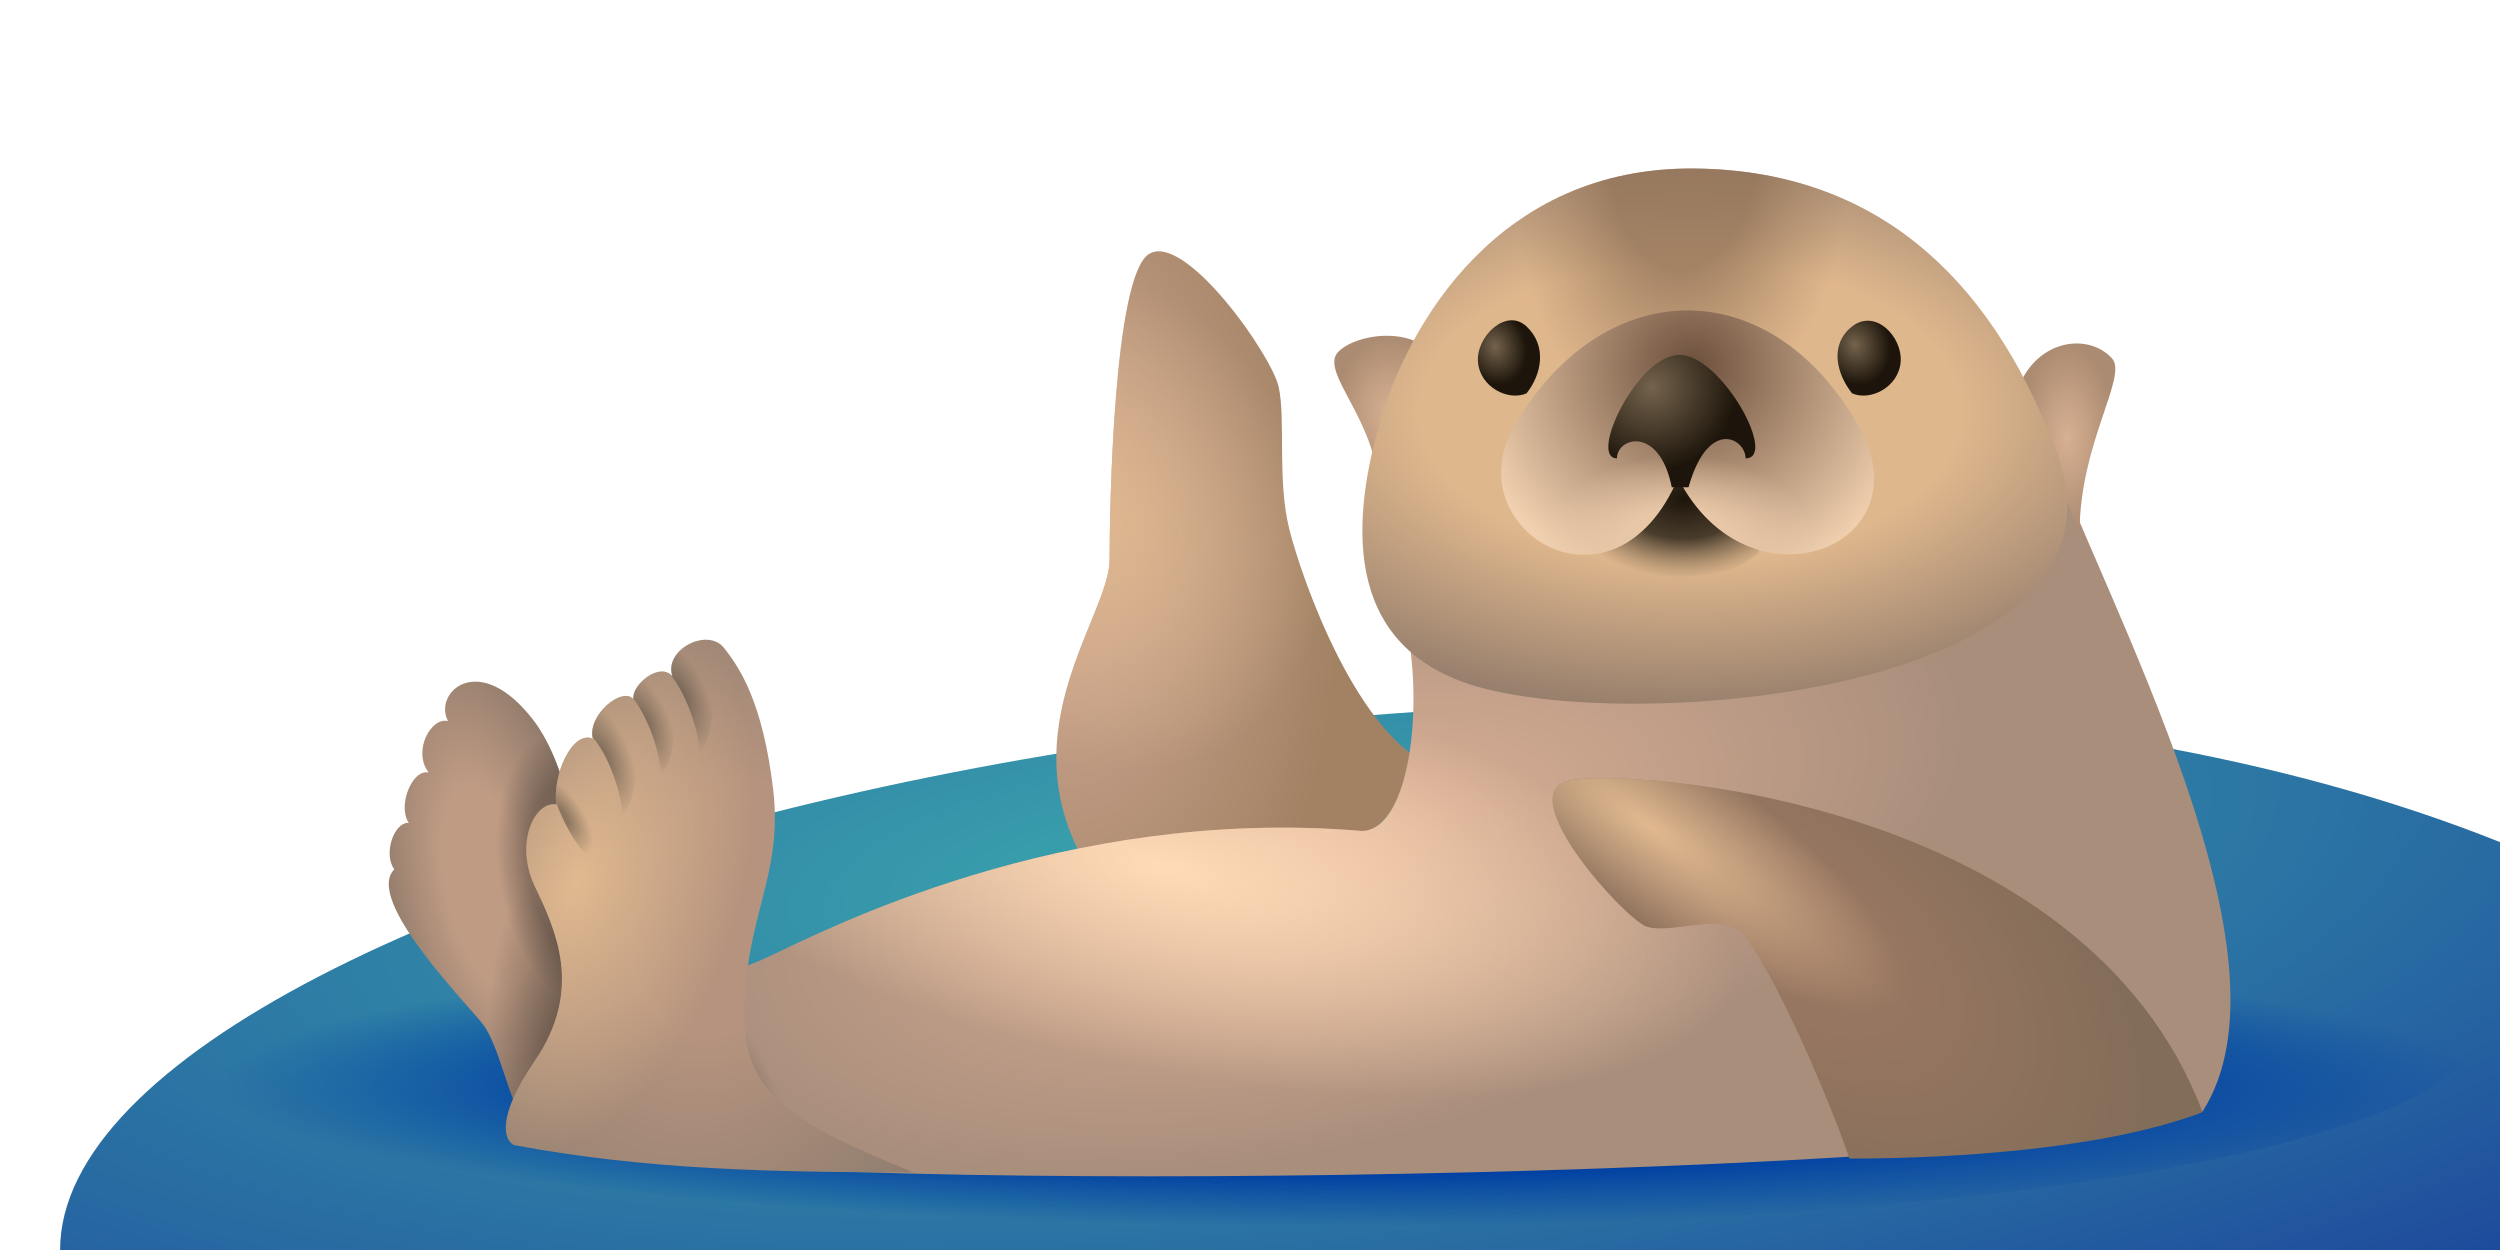
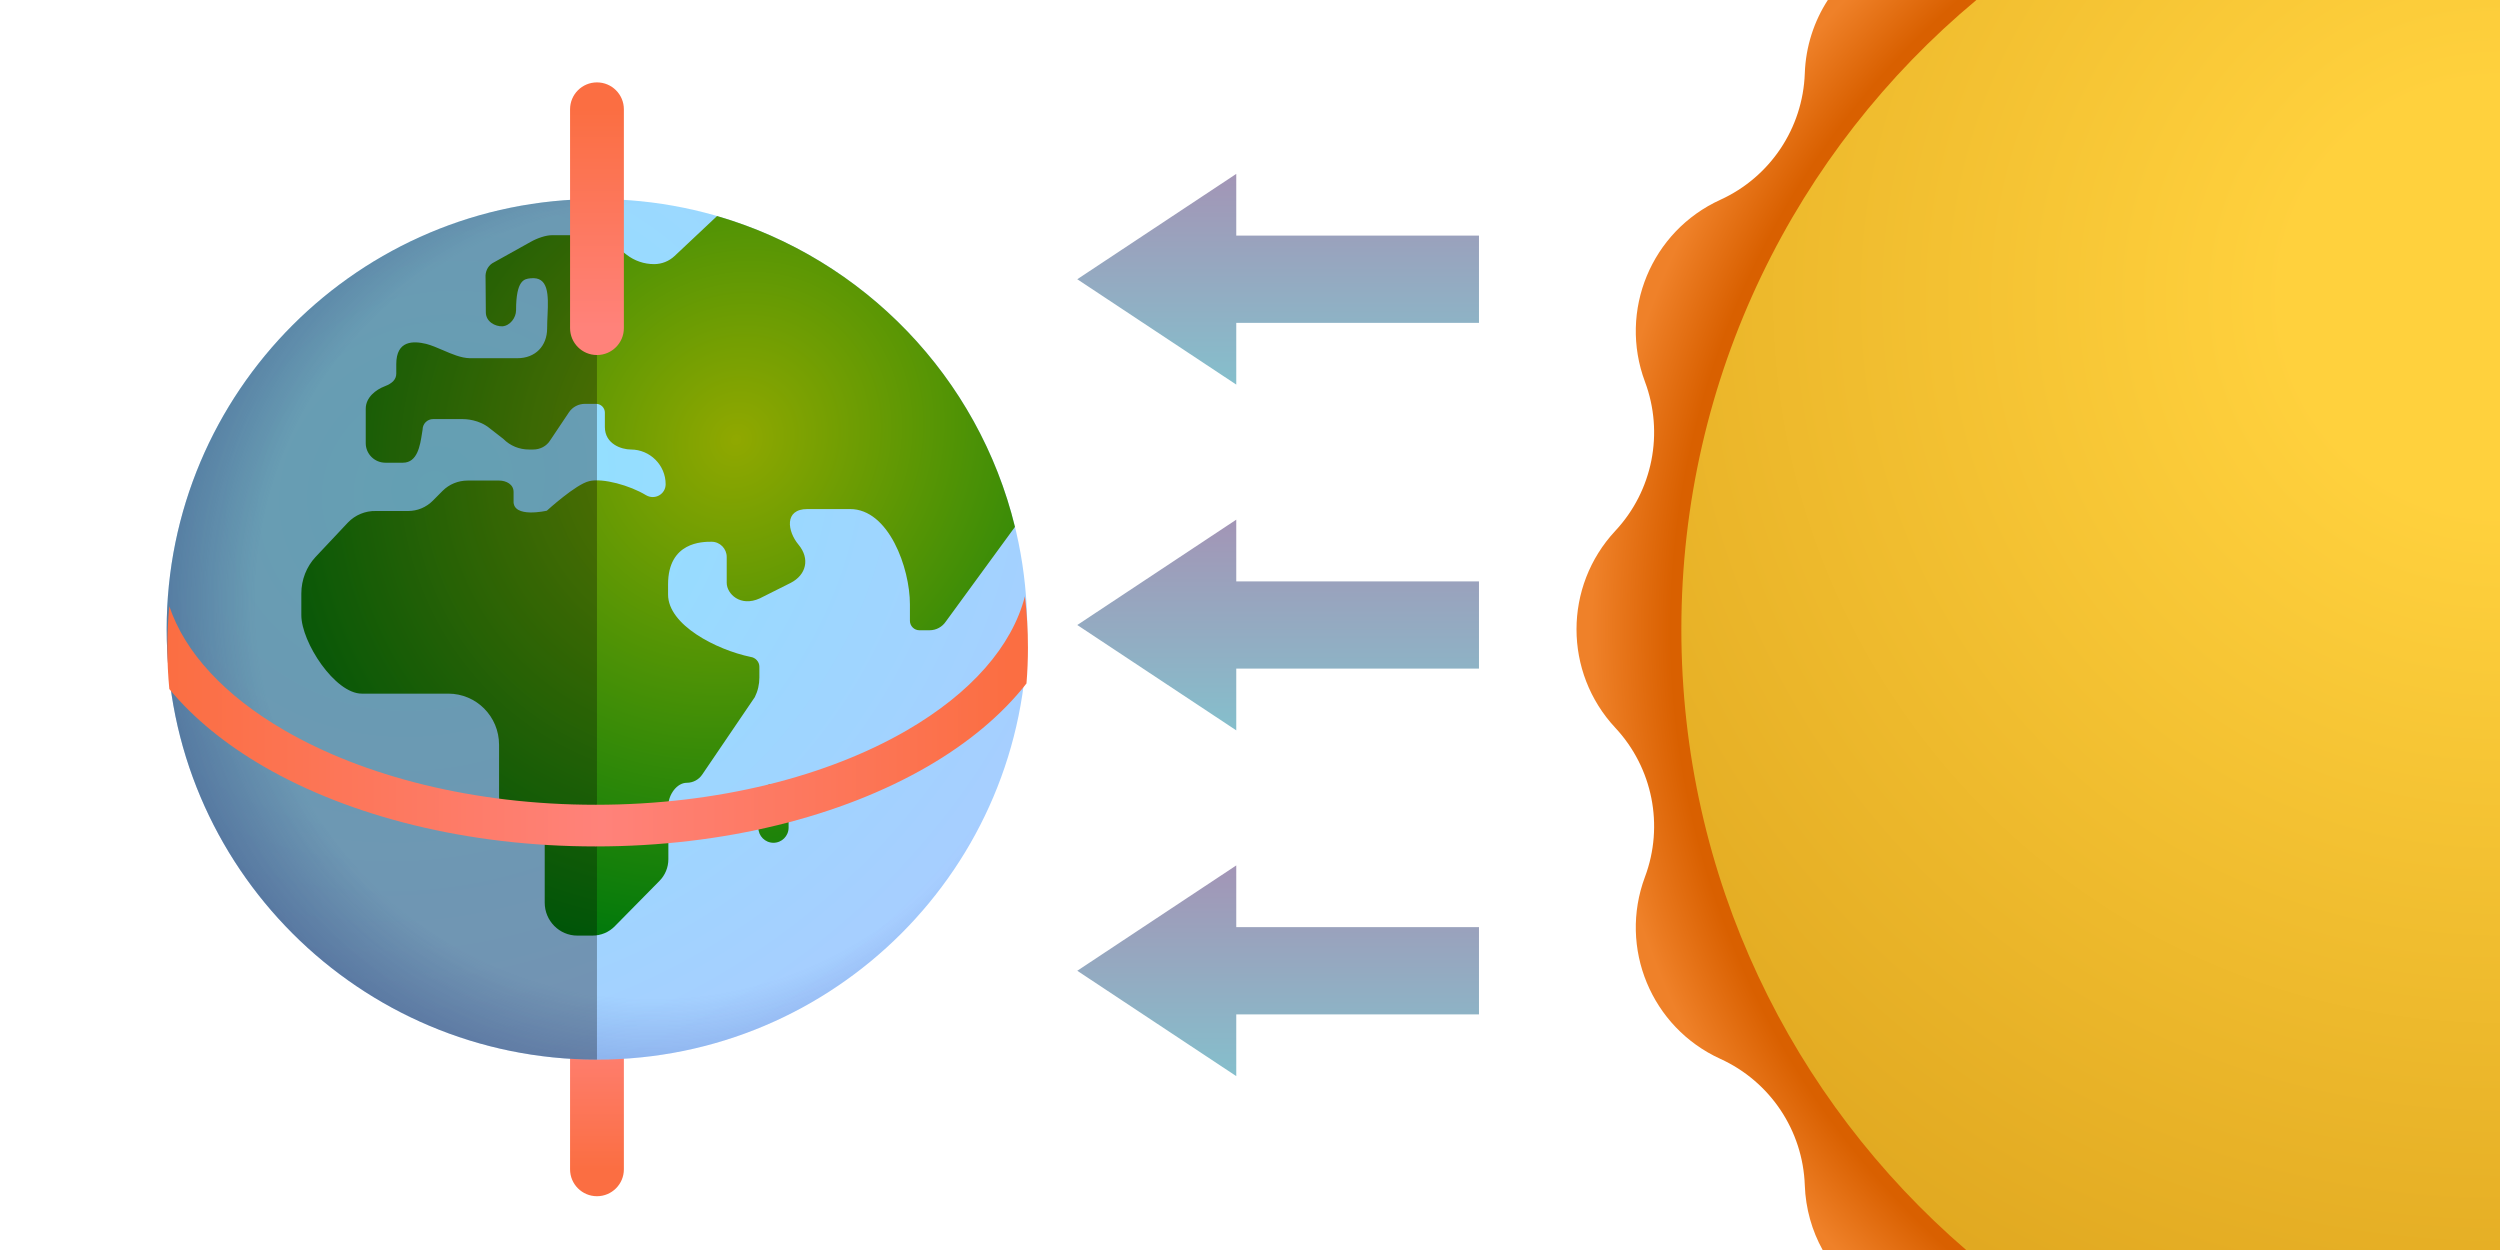
<svg xmlns="http://www.w3.org/2000/svg" viewBox="0 0 240 120" fill="none">
-   <path d="M240 80.843C156.22 47.341 5.769 83.453 5.769 120H240V80.843Z" fill="url(#paint0_radial_1750_4813)" />
-   <path d="M124.709 117.711C9.33 117.335 8.128 101.534 37.273 96.267C85.548 93.258 189.67 88.066 219.957 91.377C257.815 95.515 240.087 118.087 124.709 117.711Z" fill="url(#paint1_radial_1750_4813)" />
-   <path d="M106.521 53.727C106.522 59.08 96.851 69.959 104.104 82.737L125.861 85.5L137.948 73.758C130.35 70.995 124.997 55.627 123.789 50.878C122.58 46.13 123.443 40.258 122.753 37.15C122.062 34.042 113.773 22.3 110.32 24.372C106.866 26.444 106.521 49.224 106.521 53.727Z" fill="url(#paint2_radial_1750_4813)" />
-   <path d="M106.521 53.727C106.522 59.08 96.851 69.959 104.104 82.737L125.861 85.5L137.948 73.758C130.35 70.995 124.997 55.627 123.789 50.878C122.58 46.13 123.443 40.258 122.753 37.15C122.062 34.042 113.773 22.3 110.32 24.372C106.866 26.444 106.521 49.224 106.521 53.727Z" fill="url(#paint3_radial_1750_4813)" />
-   <path d="M73.747 91.859C68.566 94.277 64.767 94.622 57.86 87.024V110.854C87.906 114.998 199.355 112.581 211.442 106.71C220.962 91.859 202.581 58.845 195.721 40.552C188.465 40.26 134.567 58.004 134.567 58.004C136.985 66.983 135.427 79.772 130.73 79.772C102.066 77.354 78.927 89.442 73.747 91.859Z" fill="url(#paint4_radial_1750_4813)" />
-   <path d="M73.747 91.859C68.566 94.277 64.767 94.622 57.86 87.024V110.854C87.906 114.998 199.355 112.581 211.442 106.71C220.962 91.859 202.581 58.845 195.721 40.552C188.465 40.26 134.567 58.004 134.567 58.004C136.985 66.983 135.427 79.772 130.73 79.772C102.066 77.354 78.927 89.442 73.747 91.859Z" fill="url(#paint5_radial_1750_4813)" />
-   <path d="M73.747 91.859C68.566 94.277 64.767 94.622 57.86 87.024V110.854C87.906 114.998 199.355 112.581 211.442 106.71C220.962 91.859 202.581 58.845 195.721 40.552C188.465 40.26 134.567 58.004 134.567 58.004C136.985 66.983 135.427 79.772 130.73 79.772C102.066 77.354 78.927 89.442 73.747 91.859Z" fill="url(#paint6_radial_1750_4813)" />
-   <path d="M211.442 106.754C200.009 76.509 155.973 73.663 150.565 74.948C145.107 76.246 156.004 88.273 158.098 88.963C159.009 89.263 160.323 89.096 161.71 88.919C163.512 88.69 165.44 88.445 166.769 89.189C168.89 90.376 175.04 103.875 177.548 111.225C188.077 111.225 202.5 110.215 211.442 106.754Z" fill="url(#paint7_radial_1750_4813)" />
-   <path d="M211.442 106.754C200.009 76.509 155.973 73.663 150.565 74.948C145.107 76.246 156.004 88.273 158.098 88.963C159.009 89.263 160.323 89.096 161.71 88.919C163.512 88.69 165.44 88.445 166.769 89.189C168.89 90.376 175.04 103.875 177.548 111.225C188.077 111.225 202.5 110.215 211.442 106.754Z" fill="url(#paint8_radial_1750_4813)" />
-   <path d="M43.013 69.227C41.534 66.485 46.014 62.284 51.273 69.227C56.532 76.169 56.641 93.597 56.641 93.597L52.701 109.408C49.24 109.251 48.629 101.689 46.503 98.529C45.392 96.879 34.865 86.459 37.853 83.455C36.787 82.032 37.78 78.93 39.246 78.987C38.151 77.469 39.496 73.843 41.144 74.154C39.56 72.066 41.43 68.792 43.013 69.227Z" fill="url(#paint9_radial_1750_4813)" />
-   <path d="M43.013 69.227C41.534 66.485 46.014 62.284 51.273 69.227C56.532 76.169 56.641 93.597 56.641 93.597L52.701 109.408C49.24 109.251 48.629 101.689 46.503 98.529C45.392 96.879 34.865 86.459 37.853 83.455C36.787 82.032 37.78 78.93 39.246 78.987C38.151 77.469 39.496 73.843 41.144 74.154C39.56 72.066 41.43 68.792 43.013 69.227Z" fill="url(#paint10_radial_1750_4813)" />
-   <path d="M43.013 69.227C41.534 66.485 46.014 62.284 51.273 69.227C56.532 76.169 56.641 93.597 56.641 93.597L52.701 109.408C49.24 109.251 48.629 101.689 46.503 98.529C45.392 96.879 34.865 86.459 37.853 83.455C36.787 82.032 37.78 78.93 39.246 78.987C38.151 77.469 39.496 73.843 41.144 74.154C39.56 72.066 41.43 68.792 43.013 69.227Z" fill="url(#paint11_radial_1750_4813)" />
-   <path d="M74.225 75.796C75.211 84.084 71.462 88.03 71.462 97.501C71.462 105.394 76.642 108.009 87.692 112.547C74.225 112.547 62.067 112.308 49.361 109.933C48.441 109.538 47.546 107.368 51.335 101.843C56.049 94.968 53.334 89.267 51.363 85.128L51.335 85.07C49.362 80.926 51.335 76.881 53.407 77.227C53.012 74.415 54.936 70.074 56.91 70.912C56.367 68.643 59.721 65.88 60.807 67.114C60.609 65.733 63.372 63.463 64.556 64.943C63.668 62.378 67.91 60.208 69.489 62.181C71.067 64.154 73.238 67.509 74.225 75.796Z" fill="url(#paint12_radial_1750_4813)" />
-   <path d="M74.225 75.796C75.211 84.084 71.462 88.03 71.462 97.501C71.462 105.394 76.642 108.009 87.692 112.547C74.225 112.547 62.067 112.308 49.361 109.933C48.441 109.538 47.546 107.368 51.335 101.843C56.049 94.968 53.334 89.267 51.363 85.128L51.335 85.07C49.362 80.926 51.335 76.881 53.407 77.227C53.012 74.415 54.936 70.074 56.91 70.912C56.367 68.643 59.721 65.88 60.807 67.114C60.609 65.733 63.372 63.463 64.556 64.943C63.668 62.378 67.91 60.208 69.489 62.181C71.067 64.154 73.238 67.509 74.225 75.796Z" fill="url(#paint13_radial_1750_4813)" />
-   <path fill-rule="evenodd" clip-rule="evenodd" d="M64.256 64.666C65.868 66.457 67.081 70.153 67.17 72.244C68.621 70.503 69.314 65.823 66.458 61.689C65.135 62.235 64.066 63.529 64.555 64.943C64.464 64.829 64.364 64.738 64.256 64.666Z" fill="url(#paint14_radial_1750_4813)" />
-   <path fill-rule="evenodd" clip-rule="evenodd" d="M60.804 67.079C60.701 66.111 62.004 64.734 63.198 64.496C65.534 68.45 64.841 72.72 63.471 74.365C63.386 72.382 62.291 68.955 60.804 67.079Z" fill="url(#paint15_radial_1750_4813)" />
-   <path fill-rule="evenodd" clip-rule="evenodd" d="M56.879 70.759C56.669 69.466 57.658 68.048 58.736 67.314C58.783 67.376 58.832 67.441 58.881 67.508C61.94 71.701 61.249 76.536 59.769 78.312C59.681 76.23 58.479 72.559 56.879 70.759Z" fill="url(#paint16_radial_1750_4813)" />
-   <path fill-rule="evenodd" clip-rule="evenodd" d="M55.597 71.066C55.85 71.41 56.062 71.981 56.201 72.836C56.408 74.109 56.638 75.169 56.836 76.08C57.434 78.837 57.736 80.229 56.202 81.999C55.208 80.93 54.043 78.922 53.381 76.989C53.182 74.836 54.233 71.939 55.597 71.066Z" fill="url(#paint17_radial_1750_4813)" />
-   <path d="M128.44 33.813C130.225 31.88 137.3 30.808 138.787 36.163L132.307 47.05C132.307 40.506 126.655 35.747 128.44 33.813Z" fill="url(#paint18_radial_1750_4813)" />
-   <path d="M202.75 34.402C200.416 31.874 195.556 32.652 193.806 37.124L199.639 51.123C199.639 42.568 204.315 36.098 202.75 34.402Z" fill="url(#paint19_radial_1750_4813)" />
-   <path d="M162.699 16.179C143.84 15.984 135.09 31.149 132.368 40.87C129.646 50.591 128.983 62.722 142.674 66.145C159.551 70.364 205.667 65.756 197.501 43.592C191.913 28.425 181.558 16.373 162.699 16.179Z" fill="url(#paint20_radial_1750_4813)" />
-   <path d="M162.699 16.179C143.84 15.984 135.09 31.149 132.368 40.87C129.646 50.591 128.983 62.722 142.674 66.145C159.551 70.364 205.667 65.756 197.501 43.592C191.913 28.425 181.558 16.373 162.699 16.179Z" fill="url(#paint21_radial_1750_4813)" />
-   <path d="M141.885 34.746C141.691 32.315 144.593 29.496 146.552 31.343C148.51 33.191 148.029 35.893 146.552 37.759C144.803 38.537 142.08 37.176 141.885 34.746Z" fill="url(#paint22_radial_1750_4813)" />
-   <path d="M169.434 50.139L168.781 53.142C164.88 56.456 157.035 55.617 153.827 53.898V50.139L160.613 44.37L169.434 50.139Z" fill="url(#paint23_radial_1750_4813)" />
-   <path d="M182.463 34.746C182.657 32.316 180.004 29.594 177.797 31.343C175.589 33.093 176.319 35.893 177.797 37.76C179.546 38.538 182.269 37.176 182.463 34.746Z" fill="url(#paint24_radial_1750_4813)" />
-   <path d="M161.095 45.879C154.905 60.312 139.616 50.792 145.385 40.873C153.881 26.265 169.917 25.954 178.413 40.873C185.048 52.523 167.885 59.158 161.095 45.879Z" fill="url(#paint25_radial_1750_4813)" />
-   <path d="M161.095 45.879C154.905 60.312 139.616 50.792 145.385 40.873C153.881 26.265 169.917 25.954 178.413 40.873C185.048 52.523 167.885 59.158 161.095 45.879Z" fill="url(#paint26_radial_1750_4813)" />
-   <path d="M155.229 44.001C152.453 44.001 157.202 34.066 161.22 34.066C165.237 34.066 170.717 44.001 167.576 44.001C167.576 42.102 163.996 40.056 162.096 46.778H160.489C159.32 40.86 155.229 41.956 155.229 44.001Z" fill="url(#paint27_radial_1750_4813)" />
+   <path fill-rule="evenodd" clip-rule="evenodd" d="M57.309 93.163C58.735 93.163 59.892 94.32 59.892 95.746L59.892 112.254C59.892 113.681 58.735 114.837 57.309 114.837C55.882 114.837 54.726 113.681 54.726 112.254L54.726 95.746C54.726 94.32 55.882 93.163 57.309 93.163Z" fill="url(#paint0_linear_128_15511)" />
+   <path d="M57.308 101.723C80.122 101.723 98.617 83.229 98.617 60.415C98.617 37.601 80.122 19.106 57.308 19.106C34.494 19.106 16 37.601 16 60.415C16 83.229 34.494 101.723 57.308 101.723Z" fill="url(#paint1_radial_128_15511)" />
+   <path d="M57.308 101.723C80.122 101.723 98.617 83.229 98.617 60.415C98.617 37.601 80.122 19.106 57.308 19.106C34.494 19.106 16 37.601 16 60.415C16 83.229 34.494 101.723 57.308 101.723Z" fill="url(#paint2_radial_128_15511)" />
+   <path d="M64.76 24.576L68.838 20.74C82.94 24.832 93.933 36.239 97.436 50.582L90.807 59.657C90.459 60.183 89.879 60.504 89.24 60.504H88.253C87.76 60.504 87.353 60.095 87.353 59.598V58.02C87.353 54.514 85.318 48.869 81.607 48.869H77.504C75.257 48.869 75.591 51.012 76.651 52.28C77.787 53.639 77.394 55.193 75.913 55.953L72.94 57.444C71.073 58.297 69.765 57.005 69.765 55.953V53.469C69.765 52.68 69.126 52.008 68.314 52.008L68.297 52.008C67.455 52.007 64.134 52.007 64.134 56.099V57.075C64.134 60.002 68.767 62.377 72.058 63.064C72.522 63.122 72.9 63.531 72.9 63.999V65.051C72.9 65.694 72.754 66.337 72.464 66.921L67.408 74.365C67.076 74.855 66.523 75.147 65.932 75.147C64.974 75.147 64.192 76.291 64.163 77.255V82.49C64.163 83.265 63.858 84.009 63.314 84.561L59.055 88.883C58.475 89.497 57.691 89.818 56.849 89.818H55.427C53.686 89.818 52.293 88.386 52.293 86.662V80.499C52.293 78.863 51.451 78.454 50.842 78.454H49.826C48.781 78.454 47.91 77.577 47.91 76.525V71.499C47.91 68.781 45.733 66.589 43.034 66.589H34.733C32.15 66.589 28.928 61.651 28.928 59.05V56.975C28.928 55.66 29.422 54.404 30.293 53.469L33.398 50.167C34.095 49.436 35.081 49.027 36.097 49.056H39.174C40.074 49.056 40.915 48.706 41.554 48.063L42.483 47.128C43.121 46.485 43.992 46.134 44.892 46.134H47.91C48.578 46.134 49.332 46.485 49.303 47.274V48.092C49.216 49.787 52.496 49.027 52.496 49.027C52.496 49.027 55.282 46.485 56.559 46.193C57.865 45.871 60.477 46.602 62.016 47.537C62.857 48.033 63.902 47.449 63.902 46.485C63.902 44.644 62.393 43.153 60.564 43.153C59.664 43.153 58.068 42.622 58.068 40.996V39.617C58.068 39.15 57.691 38.77 57.227 38.77H56.153C55.543 38.77 54.963 39.062 54.615 39.588L52.815 42.277C52.467 42.832 51.857 43.153 51.19 43.153H50.783C49.855 43.153 48.984 42.803 48.316 42.131L47.039 41.137C45.995 40.26 44.659 40.231 44.398 40.231H41.583C41.002 40.231 40.567 40.699 40.567 41.254C40.548 41.365 40.53 41.484 40.51 41.61C40.332 42.764 40.077 44.42 38.681 44.42H36.997C35.952 44.42 35.111 43.572 35.111 42.549V39.238C35.111 38.156 36.069 37.412 36.945 37.078C37.662 36.804 38.042 36.422 38.042 35.867V34.961C38.042 32.653 39.696 32.721 40.915 33.013C41.434 33.15 41.974 33.383 42.521 33.618C43.382 33.99 44.26 34.369 45.095 34.387H49.681C51.393 34.387 52.525 33.218 52.525 31.523C52.525 31.1 52.545 30.659 52.566 30.224C52.656 28.285 52.666 26.532 50.937 26.716L50.911 26.719C50.343 26.779 49.542 26.863 49.542 29.782C49.542 30.512 48.962 31.268 48.236 31.326C47.54 31.355 46.64 30.884 46.64 29.978C46.626 29.071 46.626 28.587 46.626 28.129C46.626 27.671 46.626 27.24 46.611 26.438C46.64 25.912 46.93 25.416 47.424 25.182L50.937 23.224C51.605 22.843 52.437 22.581 52.959 22.581H56.674C57.545 22.581 58.446 22.99 59.055 23.604L60.158 24.456C60.912 25.04 61.839 25.356 62.793 25.356C63.524 25.356 64.228 25.077 64.76 24.576Z" fill="url(#paint3_radial_128_15511)" />
+   <path d="M74.253 75.259C73.451 75.259 72.8 75.909 72.8 76.711V79.454C72.8 80.257 73.451 80.907 74.253 80.907C75.055 80.907 75.705 80.257 75.705 79.454V76.711C75.705 75.909 75.055 75.259 74.253 75.259Z" fill="url(#paint4_radial_128_15511)" />
+   <path d="M57.309 101.723C34.495 101.723 16 83.229 16 60.415C16 37.601 34.495 19.106 57.309 19.106V101.723Z" fill="black" fill-opacity="0.3" />
+   <path fill-rule="evenodd" clip-rule="evenodd" d="M16.255 66.147C18.599 68.984 21.71 71.493 25.332 73.591C33.583 78.368 44.848 81.258 57.182 81.258C69.517 81.258 80.782 78.368 89.032 73.591C92.882 71.362 96.154 68.668 98.542 65.61C98.635 64.477 98.683 63.33 98.683 62.173C98.683 60.505 98.584 58.861 98.392 57.245C97.161 62.027 93.23 66.538 87.028 70.129C79.489 74.495 68.941 77.258 57.182 77.258C45.423 77.258 34.876 74.495 27.337 70.129C21.548 66.778 17.738 62.624 16.255 58.197C16.13 59.506 16.066 60.832 16.066 62.173C16.066 63.514 16.13 64.839 16.255 66.147Z" fill="url(#paint5_linear_128_15511)" />
+   <path d="M174.975 120C173.951 118.147 173.339 116.034 173.26 113.783C173.078 108.529 169.938 103.83 165.154 101.651C158.527 98.632 155.366 91.001 157.917 84.181C159.76 79.256 158.657 73.714 155.071 69.87C150.103 64.545 150.103 56.285 155.071 50.96C158.657 47.116 159.76 41.573 157.917 36.648C155.366 29.829 158.527 22.197 165.154 19.179C169.938 17 173.078 12.3 173.26 7.046C173.351 4.452 174.15 2.041 175.472 0H240V120H174.975Z" fill="url(#paint6_radial_128_15511)" />
+   <path d="M188.754 120H240V0H189.733C172.426 14.416 161.41 36.129 161.41 60.414C161.41 84.239 172.011 105.587 188.754 120Z" fill="url(#paint7_radial_128_15511)" />
+   <path fill-rule="evenodd" clip-rule="evenodd" d="M57.309 7.909C58.735 7.909 59.892 9.066 59.892 10.492L59.892 31.5C59.892 32.927 58.735 34.083 57.309 34.083C55.882 34.083 54.726 32.927 54.726 31.5L54.726 10.492C54.726 9.066 55.882 7.909 57.309 7.909Z" fill="url(#paint8_linear_128_15511)" />
+   <path fill-rule="evenodd" clip-rule="evenodd" d="M118.681 16.693L103.418 26.807L118.681 36.921V30.994H141.982V22.62H118.681V16.693Z" fill="url(#paint9_linear_128_15511)" />
+   <path fill-rule="evenodd" clip-rule="evenodd" d="M118.681 49.887L103.418 60.001L118.681 70.115V64.187H141.982V55.814H118.681V49.887Z" fill="url(#paint10_linear_128_15511)" />
+   <path fill-rule="evenodd" clip-rule="evenodd" d="M118.681 83.08L103.418 93.194L118.681 103.308V97.381H141.982V89.007H118.681V83.08Z" fill="url(#paint11_linear_128_15511)" />
  <defs>
-     <radialGradient id="paint0_radial_1750_4813" cx="0" cy="0" r="1" gradientUnits="userSpaceOnUse" gradientTransform="translate(116.1 83.8882) rotate(84.6091) scale(72.2191 233.588)">
-       <stop stop-color="#3BA6AD" />
-       <stop offset="1" stop-color="#183999" />
+     <linearGradient id="paint0_linear_128_15511" x1="59.442" y1="112.254" x2="59.442" y2="98.043" gradientUnits="userSpaceOnUse">
+       <stop stop-color="#FB6E42" />
+       <stop offset="1" stop-color="#FF827A" />
+     </linearGradient>
+     <radialGradient id="paint1_radial_128_15511" cx="0" cy="0" r="1" gradientUnits="userSpaceOnUse" gradientTransform="translate(41.5659 46.6906) rotate(60.2551) scale(61.2512 69.4171)">
+       <stop stop-color="#8EE4FF" />
+       <stop offset="1" stop-color="#A7CEFF" />
    </radialGradient>
-     <radialGradient id="paint1_radial_1750_4813" cx="0" cy="0" r="1" gradientUnits="userSpaceOnUse" gradientTransform="translate(129.619 104.014) rotate(180) scale(108.272 13.7019)">
-       <stop offset="0.638" stop-color="#0141A3" />
-       <stop offset="1" stop-color="#0141A3" stop-opacity="0" />
+     <radialGradient id="paint2_radial_128_15511" cx="0" cy="0" r="1" gradientUnits="userSpaceOnUse" gradientTransform="translate(62.631 57.7412) rotate(134.556) scale(55.2002 55.2002)">
+       <stop offset="0.69" stop-color="#2940A5" stop-opacity="0" />
+       <stop offset="1" stop-color="#2940A5" stop-opacity="0.53" />
    </radialGradient>
-     <radialGradient id="paint2_radial_1750_4813" cx="0" cy="0" r="1" gradientUnits="userSpaceOnUse" gradientTransform="translate(101.407 51.6552) rotate(85.0216) scale(58.9329 33.3459)">
-       <stop offset="0.218" stop-color="#C5A08A" />
-       <stop offset="0.81" stop-color="#A28263" />
+     <radialGradient id="paint3_radial_128_15511" cx="0" cy="0" r="1" gradientUnits="userSpaceOnUse" gradientTransform="translate(70.6945 42.2249) rotate(129.074) scale(50.5351 46.6255)">
+       <stop stop-color="#90A800" />
+       <stop offset="1" stop-color="#00790C" />
    </radialGradient>
-     <radialGradient id="paint3_radial_1750_4813" cx="0" cy="0" r="1" gradientUnits="userSpaceOnUse" gradientTransform="translate(103.758 49.5831) rotate(52.4663) scale(26.1305 21.8939)">
-       <stop stop-color="#E1B990" />
-       <stop offset="1" stop-color="#E1B990" stop-opacity="0" />
+     <radialGradient id="paint4_radial_128_15511" cx="0" cy="0" r="1" gradientUnits="userSpaceOnUse" gradientTransform="translate(70.6945 42.2249) rotate(129.074) scale(50.5351 46.6255)">
+       <stop stop-color="#90A800" />
+       <stop offset="1" stop-color="#00790C" />
    </radialGradient>
-     <radialGradient id="paint4_radial_1750_4813" cx="0" cy="0" r="1" gradientUnits="userSpaceOnUse" gradientTransform="translate(127.277 81.4987) rotate(76.6376) scale(38.4104 85.543)">
-       <stop offset="0.063" stop-color="#DBB096" />
-       <stop offset="0.74" stop-color="#A98E7C" />
+     <linearGradient id="paint5_linear_128_15511" x1="96.797" y1="61.855" x2="16.066" y2="61.855" gradientUnits="userSpaceOnUse">
+       <stop stop-color="#FB6E42" />
+       <stop offset="0.483" stop-color="#FF827A" />
+       <stop offset="1" stop-color="#FB6E42" />
+     </linearGradient>
+     <radialGradient id="paint6_radial_128_15511" cx="0" cy="0" r="1" gradientUnits="userSpaceOnUse" gradientTransform="translate(240 60.415) rotate(90) scale(86.9681 86.9681)">
+       <stop offset="0.913" stop-color="#D96000" />
+       <stop offset="1" stop-color="#EF8129" />
    </radialGradient>
-     <radialGradient id="paint5_radial_1750_4813" cx="0" cy="0" r="1" gradientUnits="userSpaceOnUse" gradientTransform="translate(60.2777 103.601) rotate(38.1347) scale(17.2504 11.168)">
-       <stop offset="0.195" stop-color="#3A322B" />
-       <stop offset="1" stop-color="#3A322B" stop-opacity="0" />
+     <radialGradient id="paint7_radial_128_15511" cx="0" cy="0" r="1" gradientUnits="userSpaceOnUse" gradientTransform="translate(240 28.2744) rotate(112.061) scale(119.478 119.478)">
+       <stop offset="0.172" stop-color="#FFD13D" />
+       <stop offset="1" stop-color="#DCA21C" />
+       <stop offset="1" stop-color="#D89A29" />
    </radialGradient>
-     <radialGradient id="paint6_radial_1750_4813" cx="0" cy="0" r="1" gradientUnits="userSpaceOnUse" gradientTransform="translate(111.736 83.2255) rotate(11.7251) scale(56.0819 19.302)">
-       <stop stop-color="#FFDBB7" />
-       <stop offset="1" stop-color="#FFDBB7" stop-opacity="0" />
-     </radialGradient>
-     <radialGradient id="paint7_radial_1750_4813" cx="0" cy="0" r="1" gradientUnits="userSpaceOnUse" gradientTransform="translate(172.97 90.0488) rotate(40.0313) scale(49.0153 28.3662)">
-       <stop offset="0.218" stop-color="#977661" />
-       <stop offset="0.81" stop-color="#826D58" />
-     </radialGradient>
-     <radialGradient id="paint8_radial_1750_4813" cx="0" cy="0" r="1" gradientUnits="userSpaceOnUse" gradientTransform="translate(158.354 79.3162) rotate(34.5221) scale(29.0726 8.20133)">
-       <stop stop-color="#E1B990" />
-       <stop offset="1" stop-color="#E1B990" stop-opacity="0" />
-     </radialGradient>
-     <radialGradient id="paint9_radial_1750_4813" cx="0" cy="0" r="1" gradientUnits="userSpaceOnUse" gradientTransform="translate(46.8703 85.1806) rotate(77.8333) scale(39.0345 15.947)">
-       <stop offset="0.254" stop-color="#BF9B84" />
-       <stop offset="1" stop-color="#645B52" />
-     </radialGradient>
-     <radialGradient id="paint10_radial_1750_4813" cx="0" cy="0" r="1" gradientUnits="userSpaceOnUse" gradientTransform="translate(56.2991 105.386) rotate(-97.6807) scale(22.8215 9.03204)">
-       <stop offset="0.425" stop-color="#3A322B" stop-opacity="0.5" />
-       <stop offset="1" stop-color="#3A322B" stop-opacity="0" />
-     </radialGradient>
-     <radialGradient id="paint11_radial_1750_4813" cx="0" cy="0" r="1" gradientUnits="userSpaceOnUse" gradientTransform="translate(55.3992 83.6525) rotate(80.4069) scale(13.5033 7.54117)">
-       <stop offset="0.626" stop-color="#3A322B" stop-opacity="0.4" />
-       <stop offset="1" stop-color="#3A322B" stop-opacity="0" />
-     </radialGradient>
-     <radialGradient id="paint12_radial_1750_4813" cx="0" cy="0" r="1" gradientUnits="userSpaceOnUse" gradientTransform="translate(69.8835 87.2525) rotate(108.786) scale(49.4064 35.0001)">
-       <stop offset="0.254" stop-color="#B5937E" />
-       <stop offset="1" stop-color="#82766A" />
-     </radialGradient>
-     <radialGradient id="paint13_radial_1750_4813" cx="0" cy="0" r="1" gradientUnits="userSpaceOnUse" gradientTransform="translate(55.3984 84.7776) rotate(107.822) scale(27.4597 15.7324)">
-       <stop stop-color="#E1B990" />
-       <stop offset="1" stop-color="#E1B990" stop-opacity="0" />
-     </radialGradient>
-     <radialGradient id="paint14_radial_1750_4813" cx="0" cy="0" r="1" gradientUnits="userSpaceOnUse" gradientTransform="translate(65.0991 66.9666) rotate(65.3892) scale(5.80486 2.85113)">
-       <stop offset="0.224" stop-color="#272723" stop-opacity="0.4" />
-       <stop offset="1" stop-color="#35352E" stop-opacity="0" />
-     </radialGradient>
-     <radialGradient id="paint15_radial_1750_4813" cx="0" cy="0" r="1" gradientUnits="userSpaceOnUse" gradientTransform="translate(61.5922 69.4307) rotate(65.2304) scale(5.43448 2.68194)">
-       <stop offset="0.224" stop-color="#272723" stop-opacity="0.4" />
-       <stop offset="1" stop-color="#35352E" stop-opacity="0" />
-     </radialGradient>
-     <radialGradient id="paint16_radial_1750_4813" cx="0" cy="0" r="1" gradientUnits="userSpaceOnUse" gradientTransform="translate(57.6944 72.8125) rotate(66.2492) scale(6.00784 2.8731)">
-       <stop offset="0.224" stop-color="#272723" stop-opacity="0.4" />
-       <stop offset="1" stop-color="#35352E" stop-opacity="0" />
-     </radialGradient>
-     <radialGradient id="paint17_radial_1750_4813" cx="0" cy="0" r="1" gradientUnits="userSpaceOnUse" gradientTransform="translate(53.8706 78.3894) rotate(54.3919) scale(4.44027 2.05748)">
-       <stop offset="0.224" stop-color="#272723" stop-opacity="0.4" />
-       <stop offset="1" stop-color="#35352E" stop-opacity="0" />
-     </radialGradient>
-     <radialGradient id="paint18_radial_1750_4813" cx="0" cy="0" r="1" gradientUnits="userSpaceOnUse" gradientTransform="translate(133.439 39.6421) rotate(90) scale(7.40848 5.34783)">
-       <stop stop-color="#D8B092" />
-       <stop offset="1" stop-color="#AB8B71" />
-     </radialGradient>
-     <radialGradient id="paint19_radial_1750_4813" cx="0" cy="0" r="1" gradientUnits="userSpaceOnUse" gradientTransform="translate(198.438 42.048) rotate(90) scale(9.07468 4.63197)">
-       <stop stop-color="#D8B092" />
-       <stop offset="1" stop-color="#AB8B71" />
-     </radialGradient>
-     <radialGradient id="paint20_radial_1750_4813" cx="0" cy="0" r="1" gradientUnits="userSpaceOnUse" gradientTransform="translate(162.231 39.5095) rotate(90) scale(34.996 62.7124)">
-       <stop offset="0.411" stop-color="#DFB78D" />
-       <stop offset="0.893" stop-color="#8A7567" />
-     </radialGradient>
-     <radialGradient id="paint21_radial_1750_4813" cx="0" cy="0" r="1" gradientUnits="userSpaceOnUse" gradientTransform="translate(161.827 13.8692) rotate(94.1252) scale(28.0698 16.4958)">
-       <stop offset="0.429" stop-color="#8B6D53" stop-opacity="0.7" />
-       <stop offset="1" stop-color="#9D7B5E" stop-opacity="0" />
-     </radialGradient>
-     <radialGradient id="paint22_radial_1750_4813" cx="0" cy="0" r="1" gradientUnits="userSpaceOnUse" gradientTransform="translate(143.536 33.2882) rotate(72.9563) scale(3.69326 2.94671)">
-       <stop stop-color="#74634C" />
-       <stop offset="1" stop-color="#1D150B" />
-     </radialGradient>
-     <radialGradient id="paint23_radial_1750_4813" cx="0" cy="0" r="1" gradientUnits="userSpaceOnUse" gradientTransform="translate(161.631 47.8726) rotate(90) scale(7.62302 11.4756)">
-       <stop stop-color="#1D150B" />
-       <stop offset="0.505" stop-color="#493C2C" />
-       <stop offset="1" stop-color="#74634C" stop-opacity="0" />
-     </radialGradient>
-     <radialGradient id="paint24_radial_1750_4813" cx="0" cy="0" r="1" gradientUnits="userSpaceOnUse" gradientTransform="translate(178.059 33.0935) rotate(69.537) scale(3.94282 3.32884)">
-       <stop stop-color="#74634C" />
-       <stop offset="1" stop-color="#1D150B" />
-     </radialGradient>
-     <radialGradient id="paint25_radial_1750_4813" cx="0" cy="0" r="1" gradientUnits="userSpaceOnUse" gradientTransform="translate(162.498 35.2322) rotate(89.5359) scale(24.1769 24.1769)">
-       <stop stop-color="#6C4F3C" />
-       <stop offset="0.906" stop-color="#F0D0AE" />
-     </radialGradient>
-     <radialGradient id="paint26_radial_1750_4813" cx="0" cy="0" r="1" gradientUnits="userSpaceOnUse" gradientTransform="translate(161.106 52.5231) rotate(89.0608) scale(8.79926 13.4739)">
-       <stop offset="0.406" stop-color="#E8C7A7" />
-       <stop offset="1" stop-color="#E8C7A7" stop-opacity="0" />
-     </radialGradient>
-     <radialGradient id="paint27_radial_1750_4813" cx="0" cy="0" r="1" gradientUnits="userSpaceOnUse" gradientTransform="translate(158.616 37.1766) rotate(69.2666) scale(8.01444 8.16809)">
-       <stop stop-color="#74634C" />
-       <stop offset="1" stop-color="#1D150B" />
-     </radialGradient>
+     <linearGradient id="paint8_linear_128_15511" x1="57.309" y1="10.492" x2="57.309" y2="31.5" gradientUnits="userSpaceOnUse">
+       <stop stop-color="#FB6E42" />
+       <stop offset="1" stop-color="#FF827A" />
+     </linearGradient>
+     <linearGradient id="paint9_linear_128_15511" x1="119.012" y1="16.693" x2="119.012" y2="36.921" gradientUnits="userSpaceOnUse">
+       <stop stop-color="#A395B6" />
+       <stop offset="1" stop-color="#85BFCC" />
+     </linearGradient>
+     <linearGradient id="paint10_linear_128_15511" x1="119.012" y1="49.887" x2="119.012" y2="70.115" gradientUnits="userSpaceOnUse">
+       <stop stop-color="#A395B6" />
+       <stop offset="1" stop-color="#85BFCC" />
+     </linearGradient>
+     <linearGradient id="paint11_linear_128_15511" x1="119.012" y1="83.08" x2="119.012" y2="103.308" gradientUnits="userSpaceOnUse">
+       <stop stop-color="#A395B6" />
+       <stop offset="1" stop-color="#85BFCC" />
+     </linearGradient>
  </defs>
</svg>
